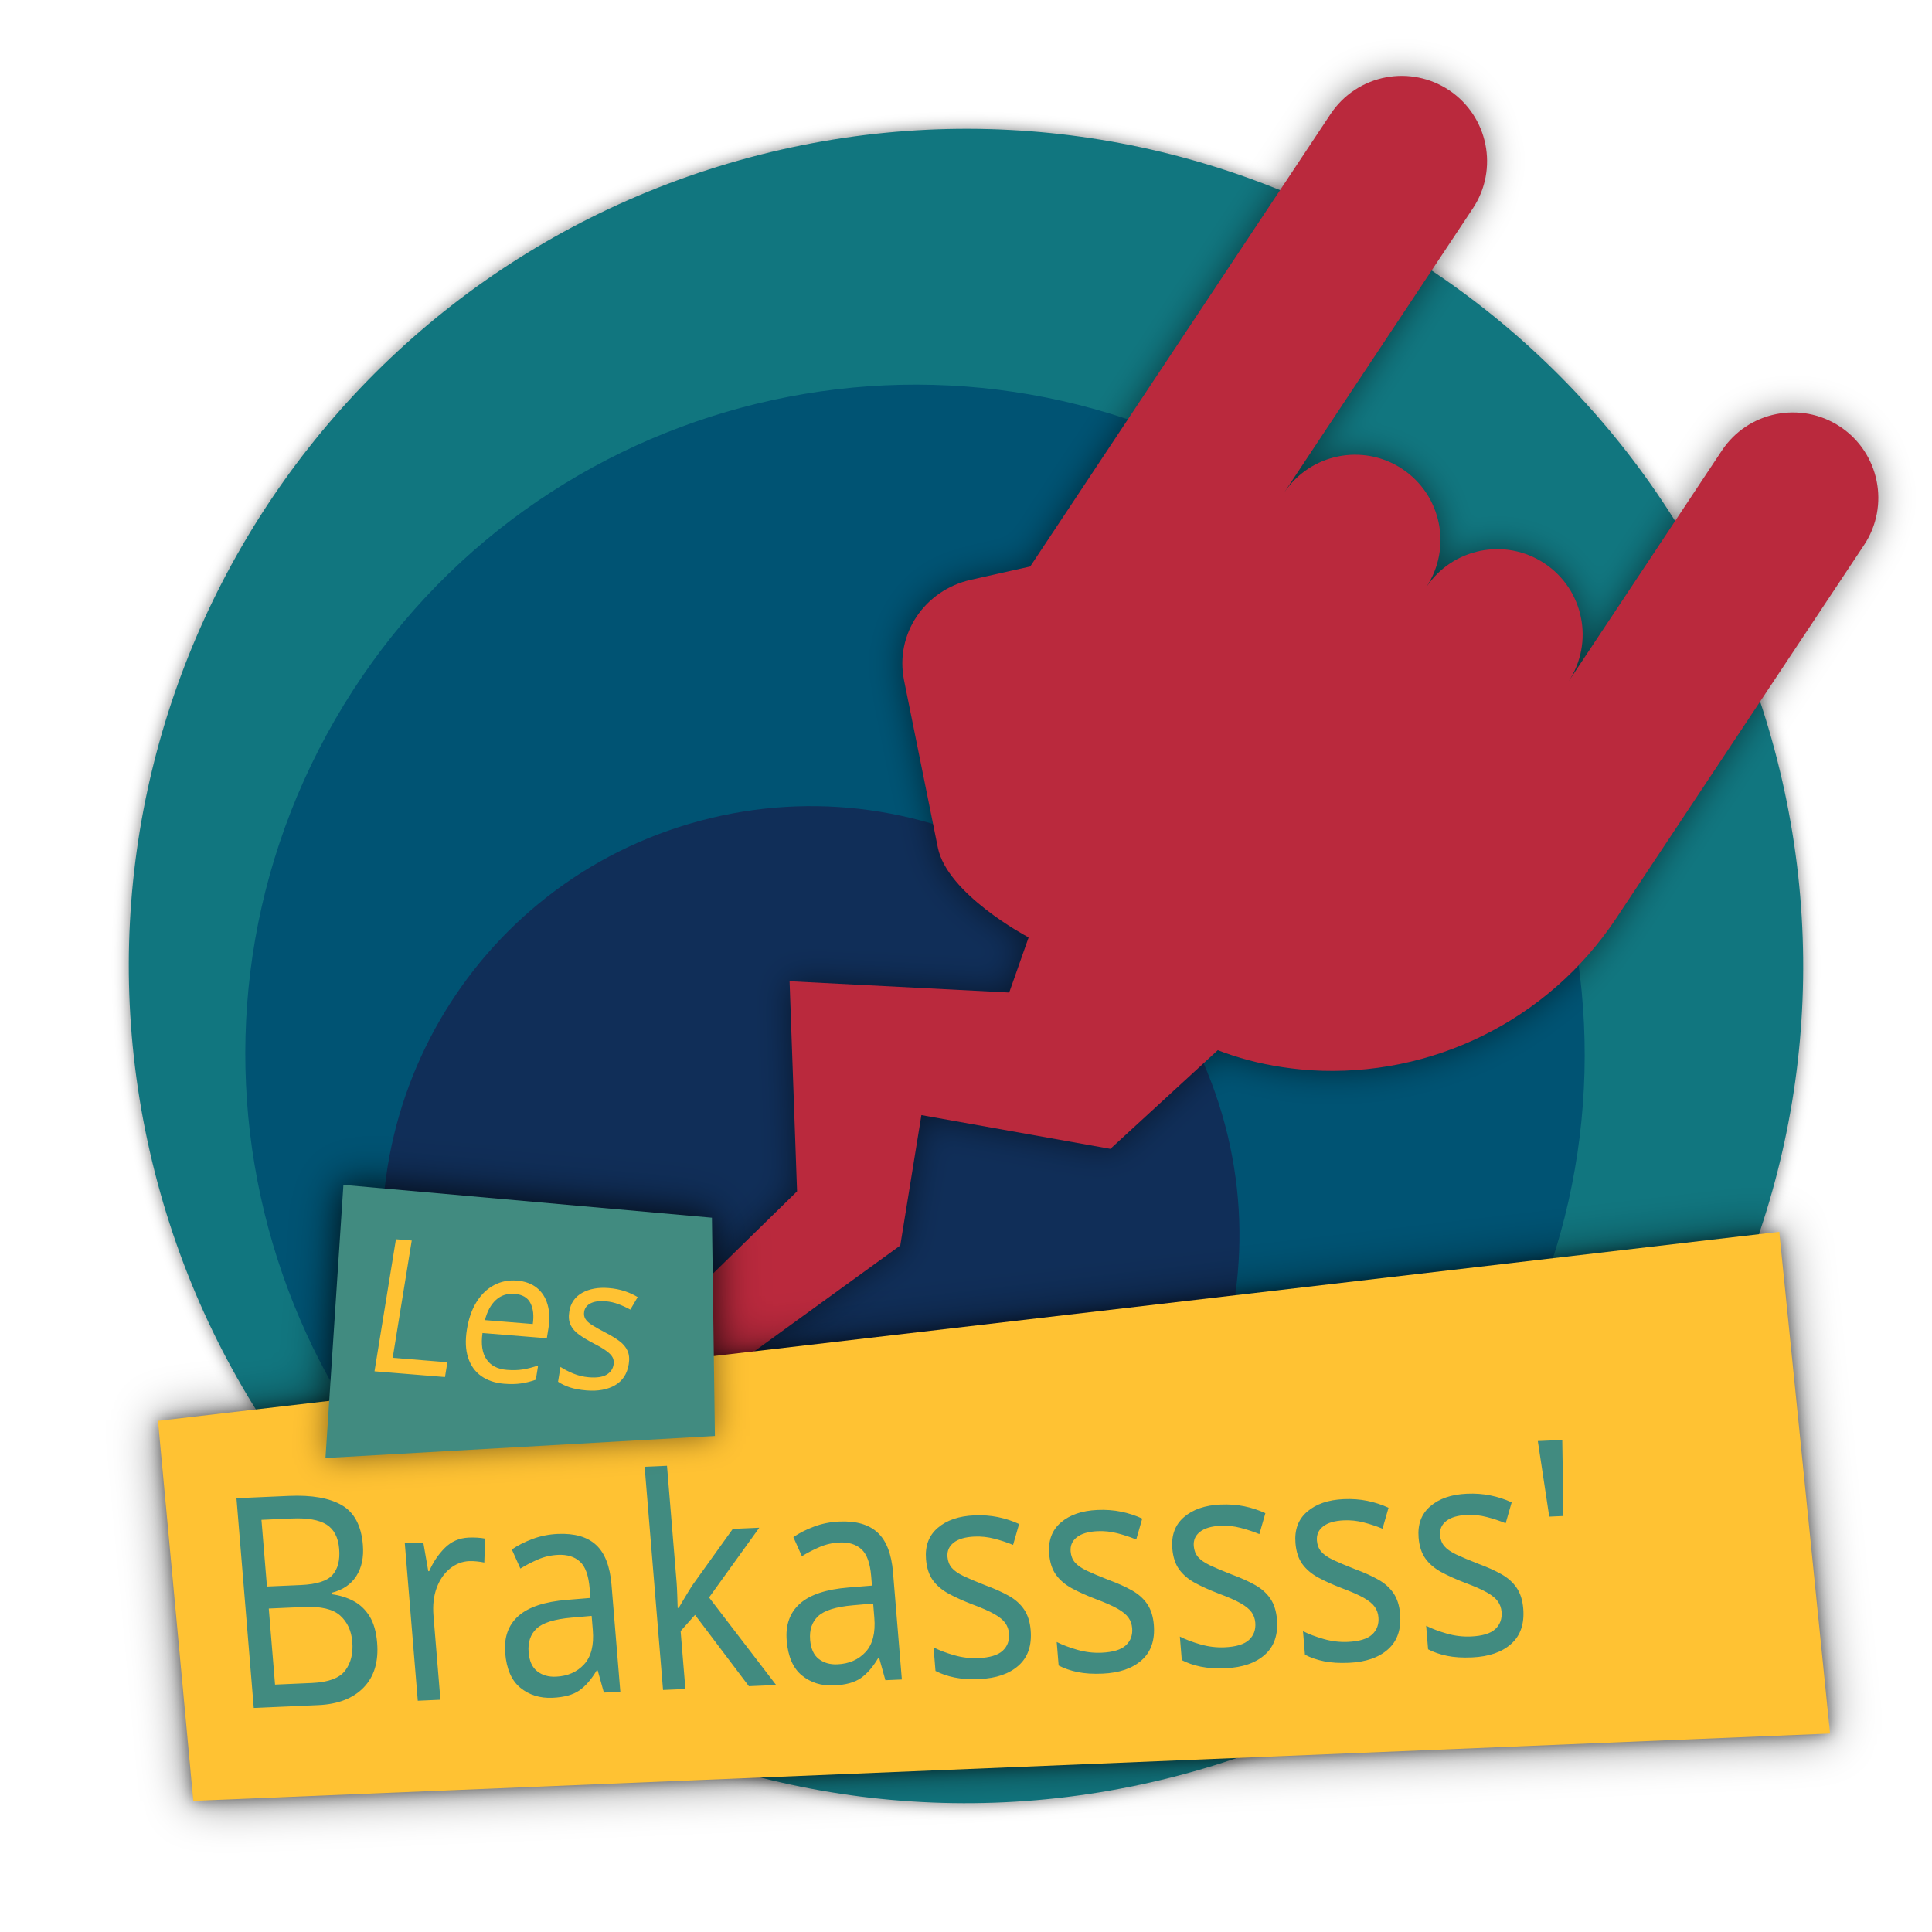
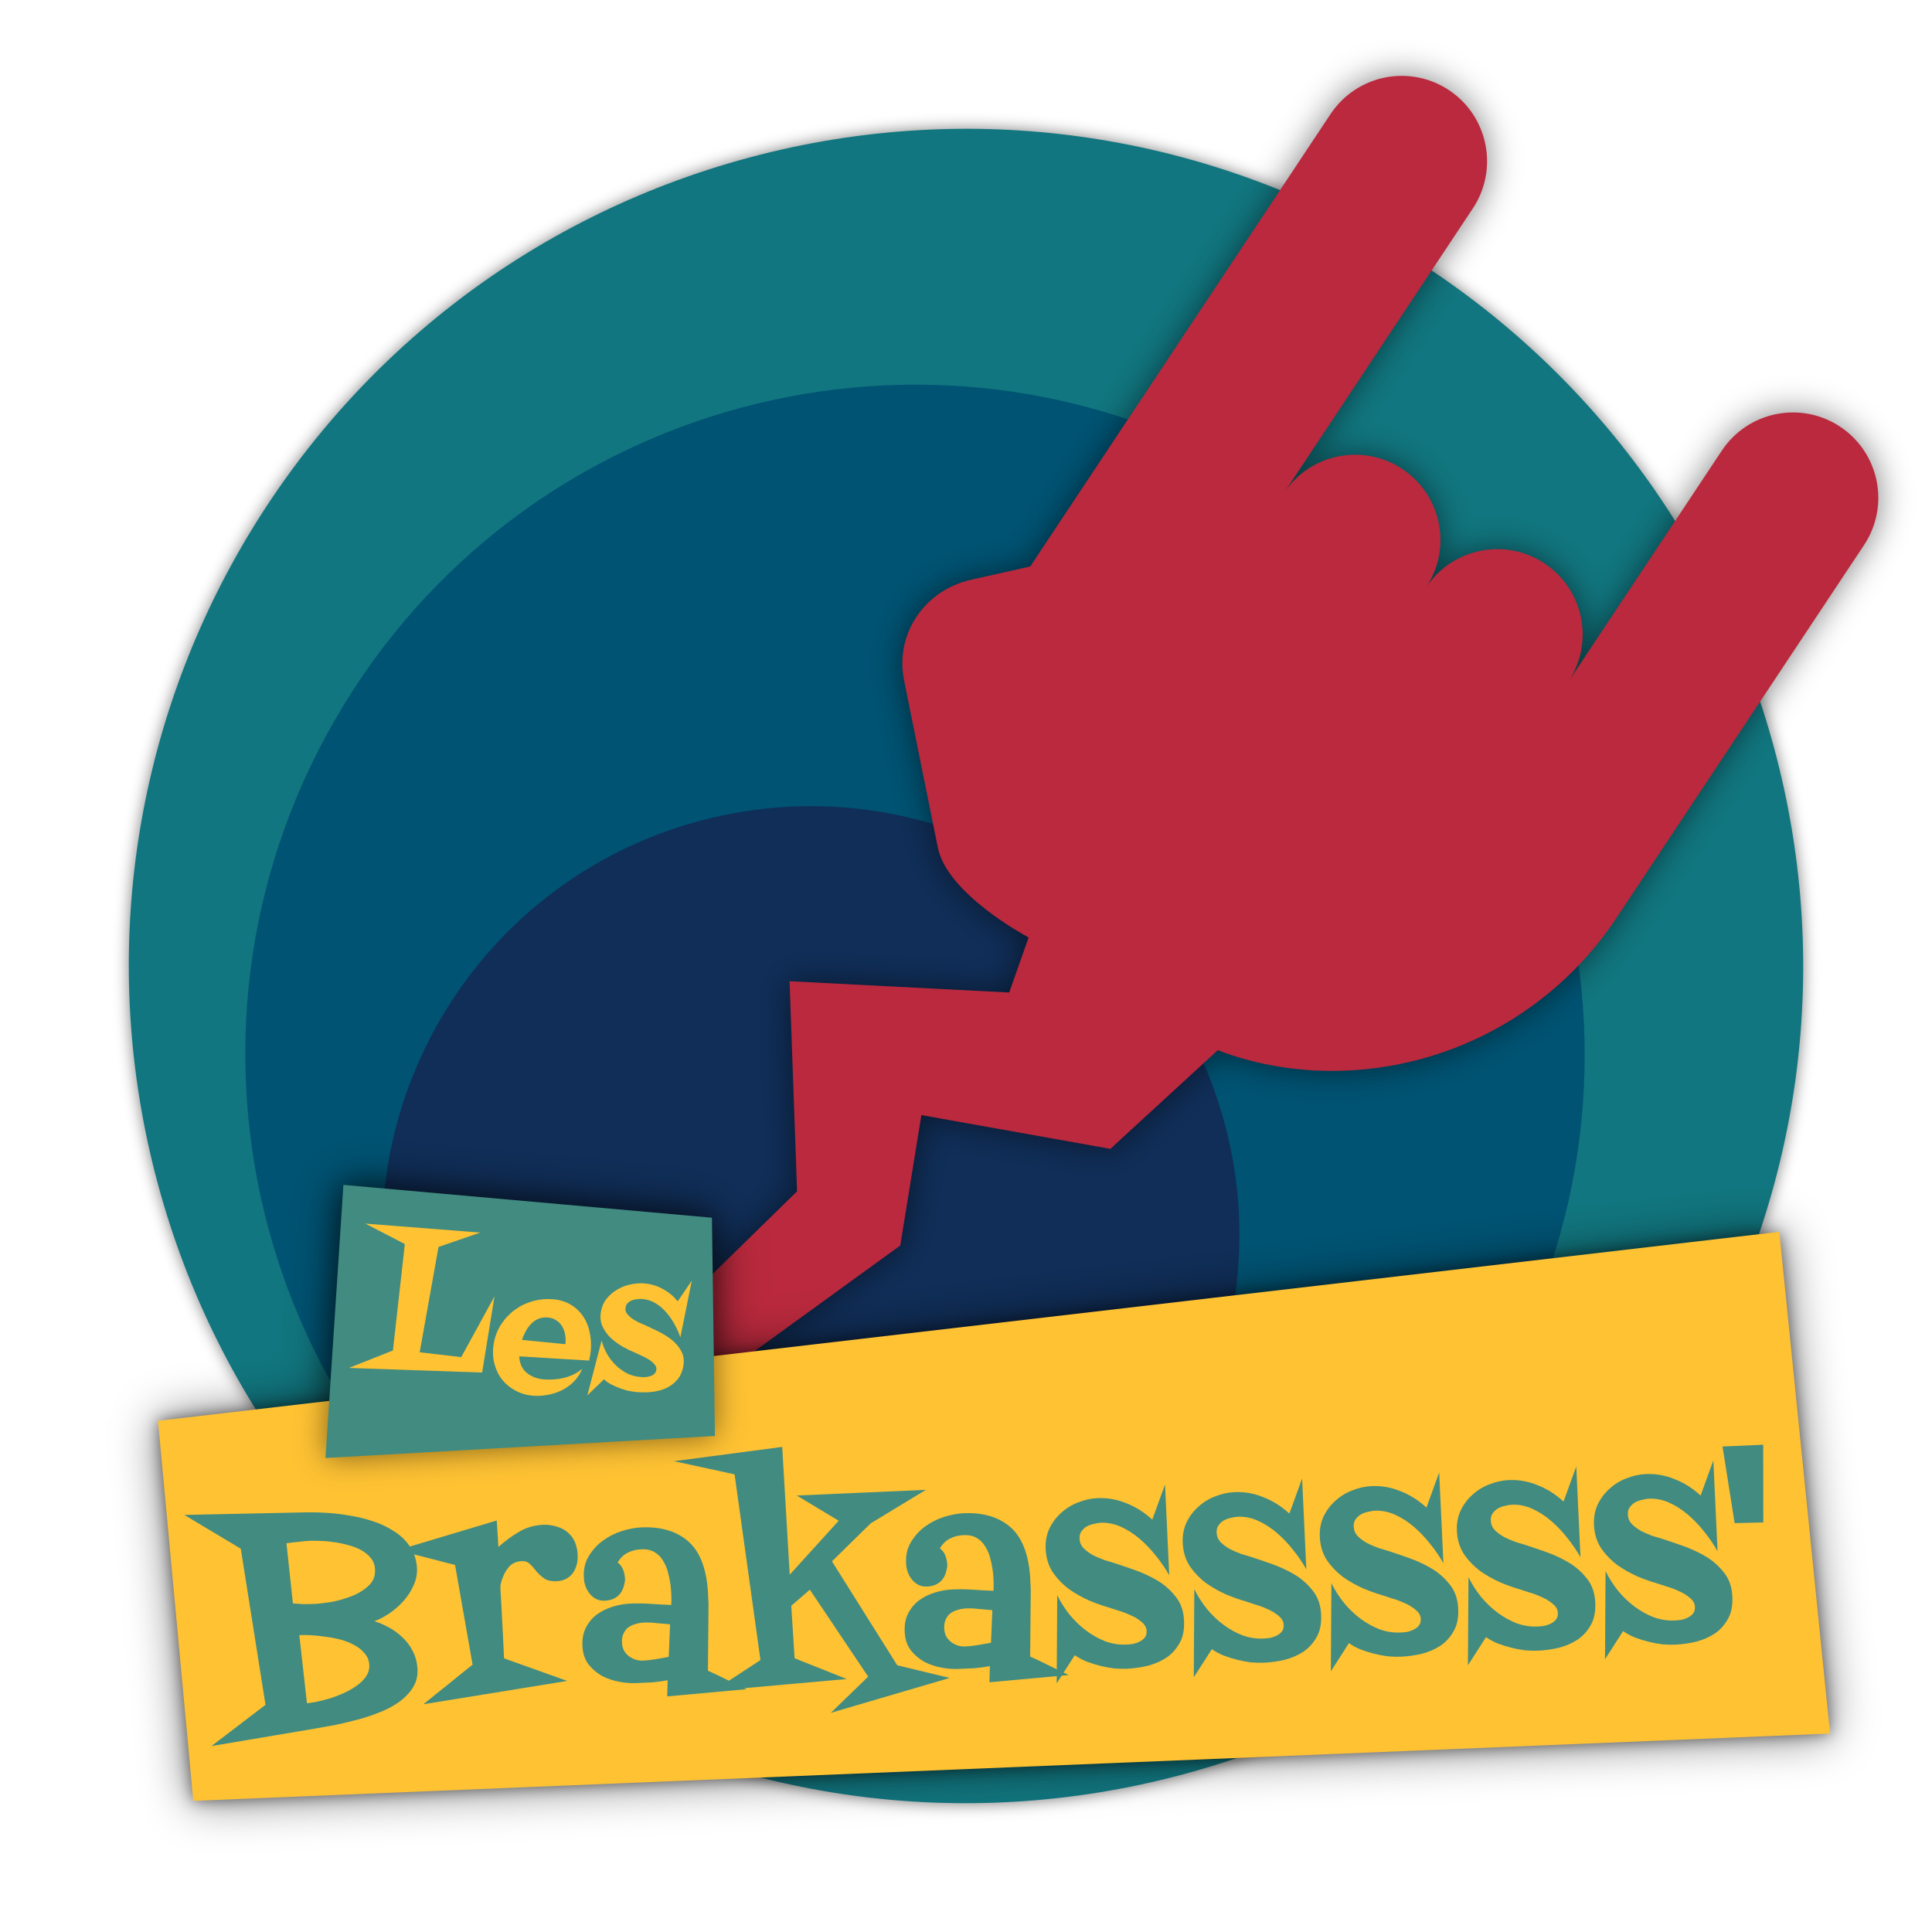
- <svg xmlns="http://www.w3.org/2000/svg" id="svg8" version="1.1" viewBox="0 0 512 512" height="512" width="512">
+ <svg xmlns="http://www.w3.org/2000/svg" width="512" height="512" viewBox="0 0 512 512" version="1.1" id="svg8">
  <defs id="defs2">
-     <filter style="color-interpolation-filters:sRGB" id="elevation-6">
-       <feFlood flood-opacity="0.5" flood-color="rgb(0,0,0)" result="flood" id="feFlood3010" />
-       <feComposite in="flood" in2="SourceGraphic" operator="in" result="composite1" id="feComposite3012" />
-       <feGaussianBlur in="composite1" stdDeviation="6" result="blur" id="feGaussianBlur3014" />
-       <feOffset dx="0" dy="0" result="offset" id="feOffset3016" />
-       <feComposite in="SourceGraphic" in2="offset" operator="over" result="composite2" id="feComposite3018" />
+     <filter id="elevation-6" style="color-interpolation-filters:sRGB">
+       <feFlood id="feFlood3010" result="flood" flood-color="rgb(0,0,0)" flood-opacity="0.5" />
+       <feComposite id="feComposite3012" result="composite1" operator="in" in2="SourceGraphic" in="flood" />
+       <feGaussianBlur id="feGaussianBlur3014" result="blur" stdDeviation="6" in="composite1" />
+       <feOffset id="feOffset3016" result="offset" dy="0" dx="0" />
+       <feComposite id="feComposite3018" result="composite2" operator="over" in2="offset" in="SourceGraphic" />
    </filter>
-     <filter style="color-interpolation-filters:sRGB" id="elevation-4">
-       <feFlood flood-opacity="0.5" flood-color="rgb(0,0,0)" result="flood" id="feFlood890" />
-       <feComposite in="flood" in2="SourceGraphic" operator="in" result="composite1" id="feComposite892" />
-       <feGaussianBlur in="composite1" stdDeviation="4" result="blur" id="feGaussianBlur894" />
-       <feOffset dx="0" dy="0" result="offset" id="feOffset896" />
-       <feComposite in="SourceGraphic" in2="offset" operator="over" result="composite2" id="feComposite898" />
+     <filter id="elevation-4" style="color-interpolation-filters:sRGB">
+       <feFlood id="feFlood890" result="flood" flood-color="rgb(0,0,0)" flood-opacity="0.5" />
+       <feComposite id="feComposite892" result="composite1" operator="in" in2="SourceGraphic" in="flood" />
+       <feGaussianBlur id="feGaussianBlur894" result="blur" stdDeviation="4" in="composite1" />
+       <feOffset id="feOffset896" result="offset" dy="0" dx="0" />
+       <feComposite id="feComposite898" result="composite2" operator="over" in2="offset" in="SourceGraphic" />
    </filter>
-     <filter style="color-interpolation-filters:sRGB" id="elevation-2">
-       <feFlood flood-opacity="0.5" flood-color="rgb(0,0,0)" result="flood" id="feFlood1067" />
-       <feComposite in="flood" in2="SourceGraphic" operator="in" result="composite1" id="feComposite1069" />
-       <feGaussianBlur in="composite1" stdDeviation="2" result="blur" id="feGaussianBlur1071" />
-       <feOffset dx="1.38778e-016" dy="2.77556e-017" result="offset" id="feOffset1073" />
-       <feComposite in="SourceGraphic" in2="offset" operator="over" result="composite2" id="feComposite1075" />
+     <filter id="elevation-2" style="color-interpolation-filters:sRGB">
+       <feFlood id="feFlood1067" result="flood" flood-color="rgb(0,0,0)" flood-opacity="0.5" />
+       <feComposite id="feComposite1069" result="composite1" operator="in" in2="SourceGraphic" in="flood" />
+       <feGaussianBlur id="feGaussianBlur1071" result="blur" stdDeviation="2" in="composite1" />
+       <feOffset id="feOffset1073" result="offset" dy="2.77556e-017" dx="1.38778e-016" />
+       <feComposite id="feComposite1075" result="composite2" operator="over" in2="offset" in="SourceGraphic" />
    </filter>
  </defs>
-   <g id="group-background" style="filter:url(#elevation-2)">
-     <circle transform="rotate(165)" r="221.81" cy="-313.535" cx="-181.019" id="circle-large" style="fill:#11767f;fill-opacity:1;stroke:none;stroke-width:7.069;stroke-linecap:round;stroke-linejoin:round;stroke-miterlimit:4;stroke-dasharray:none;stroke-opacity:1;paint-order:markers stroke fill" />
-     <circle transform="rotate(120)" r="177.448" cy="-349.703" cx="120.736" id="circle-medium" style="fill:#005373;fill-opacity:1;stroke:none;stroke-width:5.655;stroke-linecap:round;stroke-linejoin:round;stroke-miterlimit:4;stroke-dasharray:none;stroke-opacity:1;paint-order:markers stroke fill" />
-     <circle transform="rotate(75)" r="113.567" cy="-122.86" cx="371.694" id="circle-small" style="fill:#102e58;fill-opacity:1;stroke:none;stroke-width:3.619;stroke-linecap:round;stroke-linejoin:round;stroke-miterlimit:4;stroke-dasharray:none;stroke-opacity:1;paint-order:markers stroke fill" />
+   <g style="filter:url(#elevation-2)" id="group-background">
+     <circle style="fill:#11767f;fill-opacity:1;stroke:none;stroke-width:7.069;stroke-linecap:round;stroke-linejoin:round;stroke-miterlimit:4;stroke-dasharray:none;stroke-opacity:1;paint-order:markers stroke fill" id="circle-large" cx="-181.019" cy="-313.535" r="221.81" transform="rotate(165)" />
+     <circle style="fill:#005373;fill-opacity:1;stroke:none;stroke-width:5.655;stroke-linecap:round;stroke-linejoin:round;stroke-miterlimit:4;stroke-dasharray:none;stroke-opacity:1;paint-order:markers stroke fill" id="circle-medium" cx="120.736" cy="-349.703" r="177.448" transform="rotate(120)" />
+     <circle style="fill:#102e58;fill-opacity:1;stroke:none;stroke-width:3.619;stroke-linecap:round;stroke-linejoin:round;stroke-miterlimit:4;stroke-dasharray:none;stroke-opacity:1;paint-order:markers stroke fill" id="circle-small" cx="371.694" cy="-122.86" r="113.567" transform="rotate(75)" />
  </g>
-   <g id="group-horns" style="filter:url(#elevation-4)" transform="matrix(1.083058,0,0,1.083058,-21.26293,-21.26292)">
-     <path transform="matrix(-0.75,0,0,0.75,251.1343,67.12563)" style="fill:#ba293d;fill-opacity:1;stroke:none;stroke-width:10.667;stroke-linecap:round;stroke-linejoin:round;stroke-miterlimit:4;stroke-dasharray:none;stroke-opacity:1;paint-order:markers stroke fill" d="m -52.369,170.325 -82.024,66.939 80.805,74.225 61.653,-11.013 6.892,42.549 61.807,44.797 17.673,-17.673 -45.807,-44.797 2.441,-68.549 -71.653,3.68 z" id="broken-arm" />
-     <path style="fill:#ba293d;fill-opacity:1;stroke:none;stroke-width:5.221;stroke-linecap:round;stroke-linejoin:round;stroke-miterlimit:4;stroke-dasharray:none;stroke-opacity:1;paint-order:markers stroke fill" d="m 358.775,38.554 a 20.885,20.885 0 0 0 -13.563,8.976 l -46.205,69.598 -27.298,41.117 -14.529,3.255 c -11.29,2.531 -18.627,13.265 -16.336,24.606 l 8.27,40.942 c 2.291,11.341 21.703,21.678 21.703,21.678 30.991,20.575 44.43,30.951 69.464,32.782 29.787,1.864 58.307,-12.306 74.814,-37.171 l 23.103,-34.798 37.544,-56.545 a 20.885,20.885 0 0 0 -5.847,-28.95 20.885,20.885 0 0 0 -28.95,5.847 l -37.544,56.545 a 20.885,20.885 0 0 0 -5.847,-28.95 20.885,20.885 0 0 0 -28.95,5.847 20.885,20.885 0 0 0 -5.847,-28.95 20.885,20.885 0 0 0 -28.95,5.847 l 46.205,-69.598 a 20.885,20.885 0 0 0 -5.847,-28.95 20.885,20.885 0 0 0 -15.387,-3.128 z" id="hand-horns" />
+   <g transform="matrix(1.083058,0,0,1.083058,-21.26293,-21.26292)" style="filter:url(#elevation-4)" id="group-horns">
+     <path id="broken-arm" d="m -52.369,170.325 -82.024,66.939 80.805,74.225 61.653,-11.013 6.892,42.549 61.807,44.797 17.673,-17.673 -45.807,-44.797 2.441,-68.549 -71.653,3.68 z" style="fill:#ba293d;fill-opacity:1;stroke:none;stroke-width:10.667;stroke-linecap:round;stroke-linejoin:round;stroke-miterlimit:4;stroke-dasharray:none;stroke-opacity:1;paint-order:markers stroke fill" transform="matrix(-0.75,0,0,0.75,251.1343,67.12563)" />
+     <path id="hand-horns" d="m 358.775,38.554 a 20.885,20.885 0 0 0 -13.563,8.976 l -46.205,69.598 -27.298,41.117 -14.529,3.255 c -11.29,2.531 -18.627,13.265 -16.336,24.606 l 8.27,40.942 c 2.291,11.341 21.703,21.678 21.703,21.678 30.991,20.575 44.43,30.951 69.464,32.782 29.787,1.864 58.307,-12.306 74.814,-37.171 l 23.103,-34.798 37.544,-56.545 a 20.885,20.885 0 0 0 -5.847,-28.95 20.885,20.885 0 0 0 -28.95,5.847 l -37.544,56.545 a 20.885,20.885 0 0 0 -5.847,-28.95 20.885,20.885 0 0 0 -28.95,5.847 20.885,20.885 0 0 0 -5.847,-28.95 20.885,20.885 0 0 0 -28.95,5.847 l 46.205,-69.598 a 20.885,20.885 0 0 0 -5.847,-28.95 20.885,20.885 0 0 0 -15.387,-3.128 z" style="fill:#ba293d;fill-opacity:1;stroke:none;stroke-width:5.221;stroke-linecap:round;stroke-linejoin:round;stroke-miterlimit:4;stroke-dasharray:none;stroke-opacity:1;paint-order:markers stroke fill" />
  </g>
-   <g id="group-band-name" style="filter:url(#elevation-6)">
-     <g id="group-brakasssss" style="filter:url(#elevation-2)">
-       <path id="bg-brakasssss" d="M 460.972,341.813 61.593,345.933 64.742,469.291 464.123,435.145 Z" style="fill:#ffc233;fill-opacity:1;stroke:none;stroke-width:9.657;stroke-linecap:round;stroke-linejoin:round;stroke-miterlimit:4;stroke-dasharray:none;stroke-opacity:1;paint-order:markers stroke fill" transform="matrix(-1.07442,0.1365139,0.1365139,1.07442,490.4842,-53.64358)" />
-       <text xml:space="preserve" style="font-style:normal;font-variant:normal;font-weight:normal;font-stretch:normal;font-size:72.958px;line-height:1.425px;font-family:'Fontdiner Swanky';-inkscape-font-specification:'Fontdiner Swanky';letter-spacing:0px;word-spacing:0px;fill:#418b80;fill-opacity:1;stroke:none;stroke-width:1.14" x="24.85" y="425.432" id="text-brakasssss" transform="matrix(0.9338345,-0.04101529,0.08798587,1.066989,0,0)">
-         <tspan id="tspan886" x="24.85" y="425.432" style="font-style:normal;font-variant:normal;font-weight:normal;font-stretch:normal;font-family:'Fontdiner Swanky';-inkscape-font-specification:'Fontdiner Swanky';fill:#418b80;fill-opacity:1;stroke-width:1.14">Brakasssss'</tspan>
-       </text>
+   <g style="filter:url(#elevation-6)" id="group-band-name">
+     <g style="filter:url(#elevation-2)" id="group-brakasssss">
+       <path transform="matrix(-1.07442,0.1365139,0.1365139,1.07442,490.4842,-53.64358)" style="fill:#ffc233;fill-opacity:1;stroke:none;stroke-width:9.657;stroke-linecap:round;stroke-linejoin:round;stroke-miterlimit:4;stroke-dasharray:none;stroke-opacity:1;paint-order:markers stroke fill" d="M 460.972,341.813 61.593,345.933 64.742,469.291 464.123,435.145 Z" id="bg-brakasssss" />
+       <g style="font-style:normal;font-variant:normal;font-weight:normal;font-stretch:normal;font-size:72.959px;line-height:1.425px;font-family:'Fontdiner Swanky';-inkscape-font-specification:'Fontdiner Swanky';letter-spacing:0px;word-spacing:0px;fill:#418b80;fill-opacity:1;stroke:none;stroke-width:1.14" id="text-brakasssss" transform="matrix(0.9338345,-0.04101529,0.08798587,1.066989,0,0)" aria-label="Brakasssss'">
+         <path id="path871" style="font-style:normal;font-variant:normal;font-weight:normal;font-stretch:normal;font-family:'Fontdiner Swanky';-inkscape-font-specification:'Fontdiner Swanky';fill:#418b80;fill-opacity:1;stroke-width:1.14" d="m 81.35,392.301 q 0,2.351 -1.354,4.489 -1.282,2.137 -3.277,3.847 -1.995,1.71 -4.346,2.921 -2.351,1.211 -4.346,1.71 1.995,0.641 3.99,1.71 1.995,1.069 3.562,2.565 1.639,1.496 2.565,3.42 0.997,1.924 0.997,4.275 0,2.85 -1.781,4.916 -1.71,2.066 -4.56,3.562 -2.779,1.496 -6.27,2.422 -3.42,0.997 -6.911,1.567 -3.42,0.641 -6.484,0.997 -3.064,0.356 -4.987,0.57 l -29.069,3.135 16.245,-9.619 -3.349,-38.902 -15.176,-8.977 35.482,0.712 q 2.137,0.071 5.13,0.356 3.064,0.285 6.27,0.926 3.206,0.57 6.341,1.639 3.206,1.069 5.7,2.707 2.565,1.567 4.061,3.847 1.567,2.209 1.567,5.201 z m -11.899,0 q 0,-1.639 -0.997,-2.779 -0.997,-1.211 -2.636,-2.066 -1.639,-0.855 -3.634,-1.354 -1.924,-0.57 -3.919,-0.855 -1.995,-0.356 -3.705,-0.427 -1.71,-0.142 -2.779,-0.142 -1.71,0 -3.42,0.142 -1.71,0.071 -3.349,0.214 l 0.427,14.962 q 1.496,0.142 2.992,0.285 1.567,0.071 3.064,0.071 1.71,0 4.702,-0.285 2.992,-0.356 5.914,-1.211 2.992,-0.855 5.13,-2.422 2.209,-1.567 2.209,-4.132 z m -3.847,23.583 q 0,-1.639 -1.14,-2.85 -1.069,-1.282 -2.779,-2.137 -1.71,-0.926 -3.847,-1.496 -2.137,-0.57 -4.275,-0.855 -2.066,-0.356 -3.919,-0.499 -1.781,-0.142 -2.921,-0.142 h -0.214 l 0.57,16.957 q 1.069,-0.071 2.85,-0.285 1.852,-0.285 3.919,-0.712 2.066,-0.499 4.132,-1.211 2.137,-0.784 3.776,-1.71 1.71,-0.997 2.779,-2.209 1.069,-1.282 1.069,-2.85 z" />
+         <path id="path873" style="font-style:normal;font-variant:normal;font-weight:normal;font-stretch:normal;font-family:'Fontdiner Swanky';-inkscape-font-specification:'Fontdiner Swanky';fill:#418b80;fill-opacity:1;stroke-width:1.14" d="m 127.092,390.663 q 0,2.921 -1.781,4.845 -1.781,1.852 -4.774,1.852 -2.209,0 -3.42,-0.784 -1.211,-0.855 -2.066,-1.852 -0.784,-1.069 -1.639,-1.852 -0.784,-0.855 -2.28,-0.855 -2.636,0 -4.204,1.71 -1.567,1.639 -2.351,3.919 -0.071,0.142 -0.142,1.354 0,1.211 -0.071,3.064 -0.071,1.852 -0.142,4.061 -0.071,2.209 -0.142,4.204 -0.071,1.995 -0.142,3.562 -0.071,1.496 -0.071,1.995 l 17.313,6.27 -41.182,4.204 q 3.705,-2.351 7.41,-4.631 3.705,-2.351 7.41,-4.631 l -2.636,-24.866 -15.888,-4.275 28.713,-6.27 -0.142,6.555 q 2.992,-2.066 6.127,-3.491 3.206,-1.496 7.054,-1.496 1.282,0 2.636,0.285 1.354,0.285 2.565,0.855 1.211,0.57 2.137,1.567 0.926,0.926 1.354,2.28 0.356,1.282 0.356,2.422 z" />
+         <path id="path875" style="font-style:normal;font-variant:normal;font-weight:normal;font-stretch:normal;font-family:'Fontdiner Swanky';-inkscape-font-specification:'Fontdiner Swanky';fill:#418b80;fill-opacity:1;stroke-width:1.14" d="m 171.693,426.145 -22.586,0.926 0.499,-3.99 q -2.28,0.285 -4.56,0.356 -2.28,0 -4.56,0 -2.066,0 -4.56,-0.499 -2.494,-0.499 -4.631,-1.567 -2.137,-1.14 -3.562,-2.921 -1.425,-1.781 -1.425,-4.346 0,-2.85 1.354,-4.845 1.354,-1.995 3.42,-3.206 2.137,-1.211 4.702,-1.781 2.565,-0.57 4.987,-0.57 2.992,0 5.842,0.285 2.85,0.285 5.771,0.499 0.142,-0.926 0.214,-1.852 0.071,-0.997 0.071,-1.995 0,-1.924 -0.356,-3.776 -0.285,-1.852 -1.14,-3.277 -0.784,-1.496 -2.28,-2.351 -1.425,-0.855 -3.705,-0.855 -2.137,0 -3.919,0.712 -1.71,0.641 -3.064,2.28 0.997,0.784 1.354,1.781 0.356,0.926 0.356,2.137 v 0.427 q -1.069,4.987 -6.27,4.987 -2.351,0 -3.847,-1.639 -1.496,-1.71 -1.496,-3.99 0,-3.135 1.781,-5.415 1.781,-2.28 4.346,-3.776 2.636,-1.496 5.629,-2.209 3.064,-0.712 5.629,-0.712 8.194,0 12.753,3.776 4.631,3.776 4.631,12.326 0,0.926 -0.071,1.852 0,0.926 -0.071,1.852 l -1.71,16.387 q 2.707,1.211 5.272,2.494 2.565,1.282 5.201,2.494 z m -20.092,-16.886 q -1.852,-0.214 -3.705,-0.427 -1.852,-0.285 -3.705,-0.285 -1.211,0 -2.422,0.285 -1.14,0.214 -2.137,0.784 -0.926,0.57 -1.496,1.567 -0.57,0.926 -0.57,2.351 0,1.069 0.499,1.924 0.499,0.784 1.282,1.354 0.855,0.57 1.781,0.855 0.997,0.285 1.924,0.285 1.852,0 3.705,-0.214 1.924,-0.214 3.705,-0.427 z" />
+         <path id="path877" style="font-style:normal;font-variant:normal;font-weight:normal;font-stretch:normal;font-family:'Fontdiner Swanky';-inkscape-font-specification:'Fontdiner Swanky';fill:#418b80;fill-opacity:1;stroke-width:1.14" d="m 229.405,425.575 -34.413,7.339 11.4,-8.55 -14.463,-22.158 -5.629,3.776 -0.285,13.038 14.25,5.7 -37.975,1.496 14.036,-7.125 -2.992,-46.24 -16.815,-3.919 30.922,-2.351 -0.855,31.706 15.105,-12.825 -11.257,-6.697 h 36.622 l -16.387,7.695 -11.827,8.977 16.031,26.433 z" />
+         <path id="path879" style="font-style:normal;font-variant:normal;font-weight:normal;font-stretch:normal;font-family:'Fontdiner Swanky';-inkscape-font-specification:'Fontdiner Swanky';fill:#418b80;fill-opacity:1;stroke-width:1.14" d="m 263.141,426.145 -22.586,0.926 0.499,-3.99 q -2.28,0.285 -4.56,0.356 -2.28,0 -4.56,0 -2.066,0 -4.56,-0.499 -2.494,-0.499 -4.631,-1.567 -2.137,-1.14 -3.562,-2.921 -1.425,-1.781 -1.425,-4.346 0,-2.85 1.354,-4.845 1.354,-1.995 3.42,-3.206 2.137,-1.211 4.702,-1.781 2.565,-0.57 4.987,-0.57 2.992,0 5.842,0.285 2.85,0.285 5.771,0.499 0.142,-0.926 0.214,-1.852 0.071,-0.997 0.071,-1.995 0,-1.924 -0.356,-3.776 -0.285,-1.852 -1.14,-3.277 -0.784,-1.496 -2.28,-2.351 -1.425,-0.855 -3.705,-0.855 -2.137,0 -3.919,0.712 -1.71,0.641 -3.064,2.28 0.997,0.784 1.354,1.781 0.356,0.926 0.356,2.137 v 0.427 q -1.069,4.987 -6.27,4.987 -2.351,0 -3.847,-1.639 -1.496,-1.71 -1.496,-3.99 0,-3.135 1.781,-5.415 1.781,-2.28 4.346,-3.776 2.636,-1.496 5.629,-2.209 3.064,-0.712 5.629,-0.712 8.194,0 12.753,3.776 4.631,3.776 4.631,12.326 0,0.926 -0.071,1.852 0,0.926 -0.071,1.852 l -1.71,16.387 q 2.707,1.211 5.272,2.494 2.565,1.282 5.201,2.494 z m -20.092,-16.886 q -1.852,-0.214 -3.705,-0.427 -1.852,-0.285 -3.705,-0.285 -1.211,0 -2.422,0.285 -1.14,0.214 -2.137,0.784 -0.926,0.57 -1.496,1.567 -0.57,0.926 -0.57,2.351 0,1.069 0.499,1.924 0.499,0.784 1.282,1.354 0.855,0.57 1.781,0.855 0.997,0.285 1.924,0.285 1.852,0 3.705,-0.214 1.924,-0.214 3.705,-0.427 z" />
+         <path id="path881" style="font-style:normal;font-variant:normal;font-weight:normal;font-stretch:normal;font-family:'Fontdiner Swanky';-inkscape-font-specification:'Fontdiner Swanky';fill:#418b80;fill-opacity:1;stroke-width:1.14" d="m 297.02,413.391 q 0,3.562 -1.639,5.842 -1.639,2.28 -4.132,3.634 -2.494,1.282 -5.557,1.852 -3.064,0.499 -5.914,0.499 -1.639,0 -3.634,-0.214 -1.924,-0.285 -3.847,-0.784 -1.924,-0.499 -3.776,-1.211 -1.781,-0.712 -3.206,-1.71 l -5.771,6.769 2.209,-21.802 q 1.211,2.636 3.064,4.987 1.924,2.351 4.346,4.132 2.422,1.781 5.201,2.85 2.779,0.997 5.771,0.997 0.784,0 1.781,-0.071 1.069,-0.142 1.995,-0.499 0.997,-0.356 1.639,-0.997 0.641,-0.641 0.641,-1.71 0,-1.211 -1.282,-2.209 -1.282,-1.069 -2.992,-1.781 -1.71,-0.784 -3.42,-1.282 -1.71,-0.57 -2.565,-0.855 -2.422,-0.712 -5.344,-1.924 -2.85,-1.282 -5.344,-2.992 -2.422,-1.781 -4.061,-4.132 -1.639,-2.422 -1.639,-5.557 0,-2.992 1.425,-5.344 1.496,-2.351 3.776,-3.919 2.28,-1.639 5.059,-2.422 2.85,-0.855 5.557,-0.855 4.275,0 8.051,1.567 3.847,1.496 6.982,4.346 l 4.417,-8.55 -0.926,22.515 q -1.282,-2.422 -3.206,-4.845 -1.924,-2.494 -4.275,-4.489 -2.351,-1.995 -5.059,-3.206 -2.707,-1.211 -5.629,-1.211 -0.855,0 -1.995,0.214 -1.069,0.142 -2.066,0.57 -0.926,0.427 -1.639,1.211 -0.641,0.712 -0.641,1.852 0,1.354 0.997,2.351 1.069,0.997 2.494,1.781 1.496,0.712 2.992,1.282 1.567,0.499 2.565,0.784 2.565,0.855 5.771,1.995 3.206,1.14 6.056,2.779 2.85,1.639 4.774,4.061 1.995,2.351 1.995,5.7 z" />
+         <path id="path883" style="font-style:normal;font-variant:normal;font-weight:normal;font-stretch:normal;font-family:'Fontdiner Swanky';-inkscape-font-specification:'Fontdiner Swanky';fill:#418b80;fill-opacity:1;stroke-width:1.14" d="m 335.921,413.391 q 0,3.562 -1.639,5.842 -1.639,2.28 -4.132,3.634 -2.494,1.282 -5.557,1.852 -3.064,0.499 -5.914,0.499 -1.639,0 -3.634,-0.214 -1.924,-0.285 -3.847,-0.784 -1.924,-0.499 -3.776,-1.211 -1.781,-0.712 -3.206,-1.71 l -5.771,6.769 2.209,-21.802 q 1.211,2.636 3.064,4.987 1.924,2.351 4.346,4.132 2.422,1.781 5.201,2.85 2.779,0.997 5.771,0.997 0.784,0 1.781,-0.071 1.069,-0.142 1.995,-0.499 0.997,-0.356 1.639,-0.997 0.641,-0.641 0.641,-1.71 0,-1.211 -1.282,-2.209 -1.282,-1.069 -2.992,-1.781 -1.71,-0.784 -3.42,-1.282 -1.71,-0.57 -2.565,-0.855 -2.422,-0.712 -5.344,-1.924 -2.85,-1.282 -5.344,-2.992 -2.422,-1.781 -4.061,-4.132 -1.639,-2.422 -1.639,-5.557 0,-2.992 1.425,-5.344 1.496,-2.351 3.776,-3.919 2.28,-1.639 5.059,-2.422 2.85,-0.855 5.557,-0.855 4.275,0 8.051,1.567 3.847,1.496 6.982,4.346 l 4.417,-8.55 -0.926,22.515 q -1.282,-2.422 -3.206,-4.845 -1.924,-2.494 -4.275,-4.489 -2.351,-1.995 -5.059,-3.206 -2.707,-1.211 -5.629,-1.211 -0.855,0 -1.995,0.214 -1.069,0.142 -2.066,0.57 -0.926,0.427 -1.639,1.211 -0.641,0.712 -0.641,1.852 0,1.354 0.997,2.351 1.069,0.997 2.494,1.781 1.496,0.712 2.992,1.282 1.567,0.499 2.565,0.784 2.565,0.855 5.771,1.995 3.206,1.14 6.056,2.779 2.85,1.639 4.774,4.061 1.995,2.351 1.995,5.7 z" />
+         <path id="path885" style="font-style:normal;font-variant:normal;font-weight:normal;font-stretch:normal;font-family:'Fontdiner Swanky';-inkscape-font-specification:'Fontdiner Swanky';fill:#418b80;fill-opacity:1;stroke-width:1.14" d="m 374.823,413.391 q 0,3.562 -1.639,5.842 -1.639,2.28 -4.132,3.634 -2.494,1.282 -5.557,1.852 -3.064,0.499 -5.914,0.499 -1.639,0 -3.634,-0.214 -1.924,-0.285 -3.847,-0.784 -1.924,-0.499 -3.776,-1.211 -1.781,-0.712 -3.206,-1.71 l -5.771,6.769 2.209,-21.802 q 1.211,2.636 3.064,4.987 1.924,2.351 4.346,4.132 2.422,1.781 5.201,2.85 2.779,0.997 5.771,0.997 0.784,0 1.781,-0.071 1.069,-0.142 1.995,-0.499 0.997,-0.356 1.639,-0.997 0.641,-0.641 0.641,-1.71 0,-1.211 -1.282,-2.209 -1.282,-1.069 -2.992,-1.781 -1.71,-0.784 -3.42,-1.282 -1.71,-0.57 -2.565,-0.855 -2.422,-0.712 -5.344,-1.924 -2.85,-1.282 -5.344,-2.992 -2.422,-1.781 -4.061,-4.132 -1.639,-2.422 -1.639,-5.557 0,-2.992 1.425,-5.344 1.496,-2.351 3.776,-3.919 2.28,-1.639 5.059,-2.422 2.85,-0.855 5.557,-0.855 4.275,0 8.051,1.567 3.847,1.496 6.982,4.346 l 4.417,-8.55 -0.926,22.515 q -1.282,-2.422 -3.206,-4.845 -1.924,-2.494 -4.275,-4.489 -2.351,-1.995 -5.059,-3.206 -2.707,-1.211 -5.629,-1.211 -0.855,0 -1.995,0.214 -1.069,0.142 -2.066,0.57 -0.926,0.427 -1.639,1.211 -0.641,0.712 -0.641,1.852 0,1.354 0.997,2.351 1.069,0.997 2.494,1.781 1.496,0.712 2.992,1.282 1.567,0.499 2.565,0.784 2.565,0.855 5.771,1.995 3.206,1.14 6.056,2.779 2.85,1.639 4.774,4.061 1.995,2.351 1.995,5.7 z" />
+         <path id="path887" style="font-style:normal;font-variant:normal;font-weight:normal;font-stretch:normal;font-family:'Fontdiner Swanky';-inkscape-font-specification:'Fontdiner Swanky';fill:#418b80;fill-opacity:1;stroke-width:1.14" d="m 413.725,413.391 q 0,3.562 -1.639,5.842 -1.639,2.28 -4.132,3.634 -2.494,1.282 -5.557,1.852 -3.064,0.499 -5.914,0.499 -1.639,0 -3.634,-0.214 -1.924,-0.285 -3.847,-0.784 -1.924,-0.499 -3.776,-1.211 -1.781,-0.712 -3.206,-1.71 l -5.771,6.769 2.209,-21.802 q 1.211,2.636 3.064,4.987 1.924,2.351 4.346,4.132 2.422,1.781 5.201,2.85 2.779,0.997 5.771,0.997 0.784,0 1.781,-0.071 1.069,-0.142 1.995,-0.499 0.997,-0.356 1.639,-0.997 0.641,-0.641 0.641,-1.71 0,-1.211 -1.282,-2.209 -1.282,-1.069 -2.992,-1.781 -1.71,-0.784 -3.42,-1.282 -1.71,-0.57 -2.565,-0.855 -2.422,-0.712 -5.344,-1.924 -2.85,-1.282 -5.344,-2.992 -2.422,-1.781 -4.061,-4.132 -1.639,-2.422 -1.639,-5.557 0,-2.992 1.425,-5.344 1.496,-2.351 3.776,-3.919 2.28,-1.639 5.059,-2.422 2.85,-0.855 5.557,-0.855 4.275,0 8.051,1.567 3.847,1.496 6.982,4.346 l 4.417,-8.55 -0.926,22.515 q -1.282,-2.422 -3.206,-4.845 -1.924,-2.494 -4.275,-4.489 -2.351,-1.995 -5.059,-3.206 -2.707,-1.211 -5.629,-1.211 -0.855,0 -1.995,0.214 -1.069,0.142 -2.066,0.57 -0.926,0.427 -1.639,1.211 -0.641,0.712 -0.641,1.852 0,1.354 0.997,2.351 1.069,0.997 2.494,1.781 1.496,0.712 2.992,1.282 1.567,0.499 2.565,0.784 2.565,0.855 5.771,1.995 3.206,1.14 6.056,2.779 2.85,1.639 4.774,4.061 1.995,2.351 1.995,5.7 z" />
+         <path id="path889" style="font-style:normal;font-variant:normal;font-weight:normal;font-stretch:normal;font-family:'Fontdiner Swanky';-inkscape-font-specification:'Fontdiner Swanky';fill:#418b80;fill-opacity:1;stroke-width:1.14" d="m 452.626,413.391 q 0,3.562 -1.639,5.842 -1.639,2.28 -4.132,3.634 -2.494,1.282 -5.557,1.852 -3.064,0.499 -5.914,0.499 -1.639,0 -3.634,-0.214 -1.924,-0.285 -3.847,-0.784 -1.924,-0.499 -3.776,-1.211 -1.781,-0.712 -3.206,-1.71 l -5.771,6.769 2.209,-21.802 q 1.211,2.636 3.064,4.987 1.924,2.351 4.346,4.132 2.422,1.781 5.201,2.85 2.779,0.997 5.771,0.997 0.784,0 1.781,-0.071 1.069,-0.142 1.995,-0.499 0.997,-0.356 1.639,-0.997 0.641,-0.641 0.641,-1.71 0,-1.211 -1.282,-2.209 -1.282,-1.069 -2.992,-1.781 -1.71,-0.784 -3.42,-1.282 -1.71,-0.57 -2.565,-0.855 -2.422,-0.712 -5.344,-1.924 -2.85,-1.282 -5.344,-2.992 -2.422,-1.781 -4.061,-4.132 -1.639,-2.422 -1.639,-5.557 0,-2.992 1.425,-5.344 1.496,-2.351 3.776,-3.919 2.28,-1.639 5.059,-2.422 2.85,-0.855 5.557,-0.855 4.275,0 8.051,1.567 3.847,1.496 6.982,4.346 l 4.417,-8.55 -0.926,22.515 q -1.282,-2.422 -3.206,-4.845 -1.924,-2.494 -4.275,-4.489 -2.351,-1.995 -5.059,-3.206 -2.707,-1.211 -5.629,-1.211 -0.855,0 -1.995,0.214 -1.069,0.142 -2.066,0.57 -0.926,0.427 -1.639,1.211 -0.641,0.712 -0.641,1.852 0,1.354 0.997,2.351 1.069,0.997 2.494,1.781 1.496,0.712 2.992,1.282 1.567,0.499 2.565,0.784 2.565,0.855 5.771,1.995 3.206,1.14 6.056,2.779 2.85,1.639 4.774,4.061 1.995,2.351 1.995,5.7 z" />
+         <path id="path891" style="font-style:normal;font-variant:normal;font-weight:normal;font-stretch:normal;font-family:'Fontdiner Swanky';-inkscape-font-specification:'Fontdiner Swanky';fill:#418b80;fill-opacity:1;stroke-width:1.14" d="m 464.881,376.698 -1.781,19.237 -8.122,-0.142 -1.639,-19.095 z" />
+       </g>
    </g>
-     <g style="filter:url(#elevation-4)" id="group-les">
-       <path id="bg-les" d="m 99.998,306.013 128.964,-0.973 6.786,62.87 -134.786,17.388 z" style="fill:#418b80;fill-opacity:1;stroke:none;stroke-width:4.616;stroke-linecap:round;stroke-linejoin:round;stroke-miterlimit:4;stroke-dasharray:none;stroke-opacity:1;paint-order:markers stroke fill" transform="matrix(0.7567879,0.07433421,-0.06916675,0.9119686,36.49386,27.49732)" />
-       <text xml:space="preserve" style="font-style:normal;font-variant:normal;font-weight:normal;font-stretch:normal;font-size:48.032px;line-height:0.938px;font-family:'Dressed Book';-inkscape-font-specification:'Dressed Book, ';letter-spacing:0px;word-spacing:0px;fill:#ffc233;fill-opacity:1;stroke:none;stroke-width:0.75" x="156.855" y="343.681" id="text-les" transform="matrix(0.9671661,0.07857108,-0.1657457,1.020484,0,0)">
-         <tspan x="156.855" y="343.681" id="tspan882" style="font-style:normal;font-variant:normal;font-weight:normal;font-stretch:normal;font-family:'Fontdiner Swanky';-inkscape-font-specification:'Fontdiner Swanky';fill:#ffc233;fill-opacity:1;stroke-width:0.75">Les</tspan>
-       </text>
+     <g id="group-les" style="filter:url(#elevation-4)">
+       <path transform="matrix(0.7567879,0.07433421,-0.06916675,0.9119686,36.49386,27.49732)" style="fill:#418b80;fill-opacity:1;stroke:none;stroke-width:4.616;stroke-linecap:round;stroke-linejoin:round;stroke-miterlimit:4;stroke-dasharray:none;stroke-opacity:1;paint-order:markers stroke fill" d="m 99.998,306.013 128.964,-0.973 6.786,62.87 -134.786,17.388 z" id="bg-les" />
+       <g style="font-style:normal;font-variant:normal;font-weight:normal;font-stretch:normal;font-size:48.032px;line-height:0.938px;font-family:'Dressed Book';-inkscape-font-specification:'Dressed Book, ';letter-spacing:0px;word-spacing:0px;fill:#ffc233;fill-opacity:1;stroke:none;stroke-width:0.75" id="text-les" transform="matrix(0.9671661,0.07857108,-0.1657457,1.020484,0,0)" aria-label="Les">
+         <path id="path864" style="font-style:normal;font-variant:normal;font-weight:normal;font-stretch:normal;font-family:'Fontdiner Swanky';-inkscape-font-specification:'Fontdiner Swanky';fill:#ffc233;fill-opacity:1;stroke-width:0.75" d="m 190.674,341.758 -36.258,1.595 11.164,-5.394 -1.454,-27.534 -11.586,-4.409 31.474,-0.094 -10.648,4.55 -0.469,27.393 11.445,0.375 6.332,-16.276 z" />
+         <path id="path866" style="font-style:normal;font-variant:normal;font-weight:normal;font-stretch:normal;font-family:'Fontdiner Swanky';-inkscape-font-specification:'Fontdiner Swanky';fill:#ffc233;fill-opacity:1;stroke-width:0.75" d="m 219.145,335.144 q 0,0.328 -0.047,0.657 0,0.328 0,0.657 l -19.091,0.375 q 0.61,2.767 2.767,4.081 2.158,1.313 4.878,1.313 1.313,0 2.674,-0.188 1.36,-0.188 2.674,-0.61 1.313,-0.422 2.486,-1.079 1.173,-0.704 2.111,-1.642 -0.516,1.97 -1.736,3.471 -1.22,1.501 -2.908,2.486 -1.642,0.985 -3.612,1.454 -1.923,0.516 -3.846,0.516 -2.627,0 -5.019,-0.938 -2.345,-0.938 -4.128,-2.58 -1.736,-1.642 -2.767,-3.94 -1.032,-2.298 -1.032,-5.019 0,-2.861 1.173,-5.207 1.173,-2.345 3.096,-3.987 1.923,-1.689 4.456,-2.58 2.533,-0.891 5.3,-0.891 2.908,0 5.207,1.079 2.345,1.079 3.987,2.955 1.642,1.876 2.486,4.362 0.891,2.439 0.891,5.253 z m -7.177,-2.392 q -0.094,-1.266 -0.516,-2.439 -0.422,-1.173 -1.173,-2.064 -0.75,-0.891 -1.829,-1.407 -1.032,-0.563 -2.439,-0.563 -1.407,0 -2.439,0.516 -1.032,0.516 -1.736,1.407 -0.704,0.844 -1.173,2.017 -0.422,1.126 -0.657,2.345 z" />
+         <path id="path868" style="font-style:normal;font-variant:normal;font-weight:normal;font-stretch:normal;font-family:'Fontdiner Swanky';-inkscape-font-specification:'Fontdiner Swanky';fill:#ffc233;fill-opacity:1;stroke-width:0.75" d="m 244.803,335.754 q 0,2.345 -1.079,3.846 -1.079,1.501 -2.721,2.392 -1.642,0.844 -3.659,1.22 -2.017,0.328 -3.893,0.328 -1.079,0 -2.392,-0.141 -1.266,-0.188 -2.533,-0.516 -1.266,-0.328 -2.486,-0.797 -1.173,-0.469 -2.111,-1.126 l -3.799,4.456 1.454,-14.353 q 0.797,1.736 2.017,3.283 1.266,1.548 2.861,2.721 1.595,1.173 3.424,1.876 1.829,0.657 3.799,0.657 0.516,0 1.173,-0.047 0.704,-0.094 1.313,-0.328 0.657,-0.235 1.079,-0.657 0.422,-0.422 0.422,-1.126 0,-0.797 -0.844,-1.454 -0.844,-0.704 -1.97,-1.173 -1.126,-0.516 -2.251,-0.844 -1.126,-0.375 -1.689,-0.563 -1.595,-0.469 -3.518,-1.266 -1.876,-0.844 -3.518,-1.97 -1.595,-1.173 -2.674,-2.721 -1.079,-1.595 -1.079,-3.659 0,-1.97 0.938,-3.518 0.985,-1.548 2.486,-2.58 1.501,-1.079 3.33,-1.595 1.876,-0.563 3.659,-0.563 2.814,0 5.3,1.032 2.533,0.985 4.597,2.861 l 2.908,-5.629 -0.61,14.822 q -0.844,-1.595 -2.111,-3.19 -1.266,-1.642 -2.814,-2.955 -1.548,-1.313 -3.33,-2.111 -1.782,-0.797 -3.706,-0.797 -0.563,0 -1.313,0.141 -0.704,0.094 -1.36,0.375 -0.61,0.281 -1.079,0.797 -0.422,0.469 -0.422,1.22 0,0.891 0.657,1.548 0.704,0.657 1.642,1.173 0.985,0.469 1.97,0.844 1.032,0.328 1.689,0.516 1.689,0.563 3.799,1.313 2.111,0.75 3.987,1.829 1.876,1.079 3.143,2.674 1.313,1.548 1.313,3.752 z" />
+       </g>
    </g>
  </g>
</svg>
